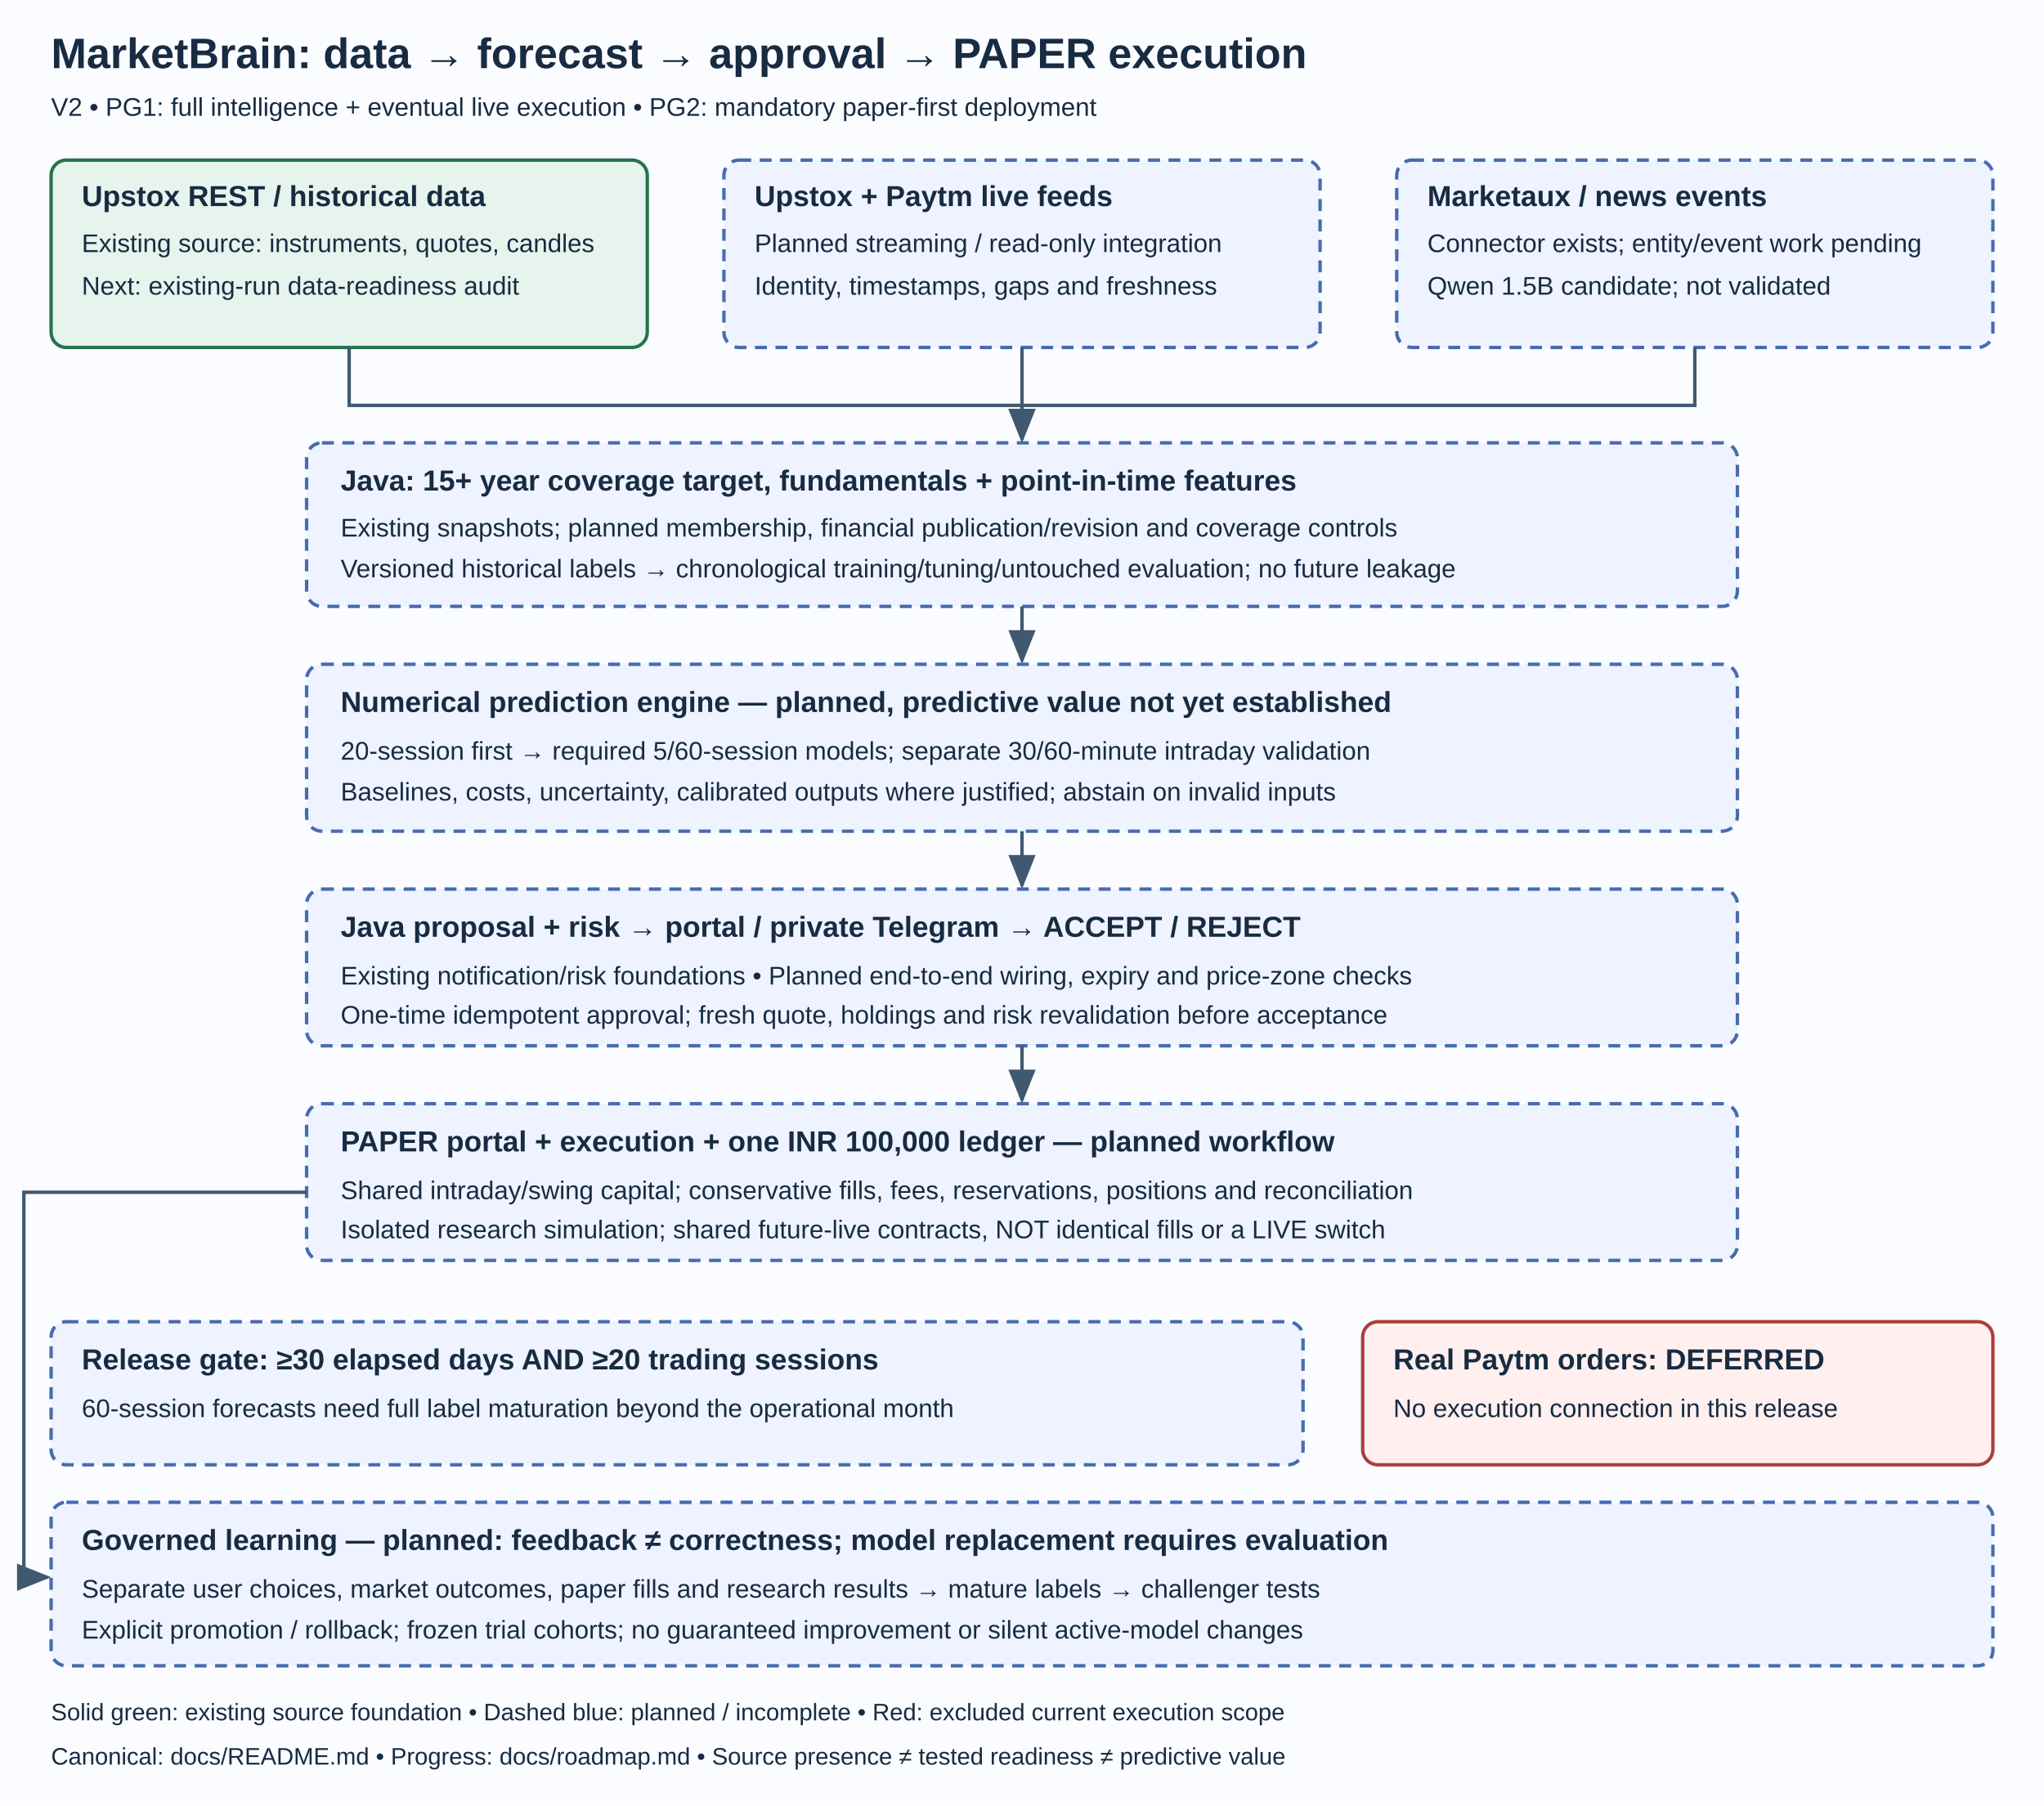
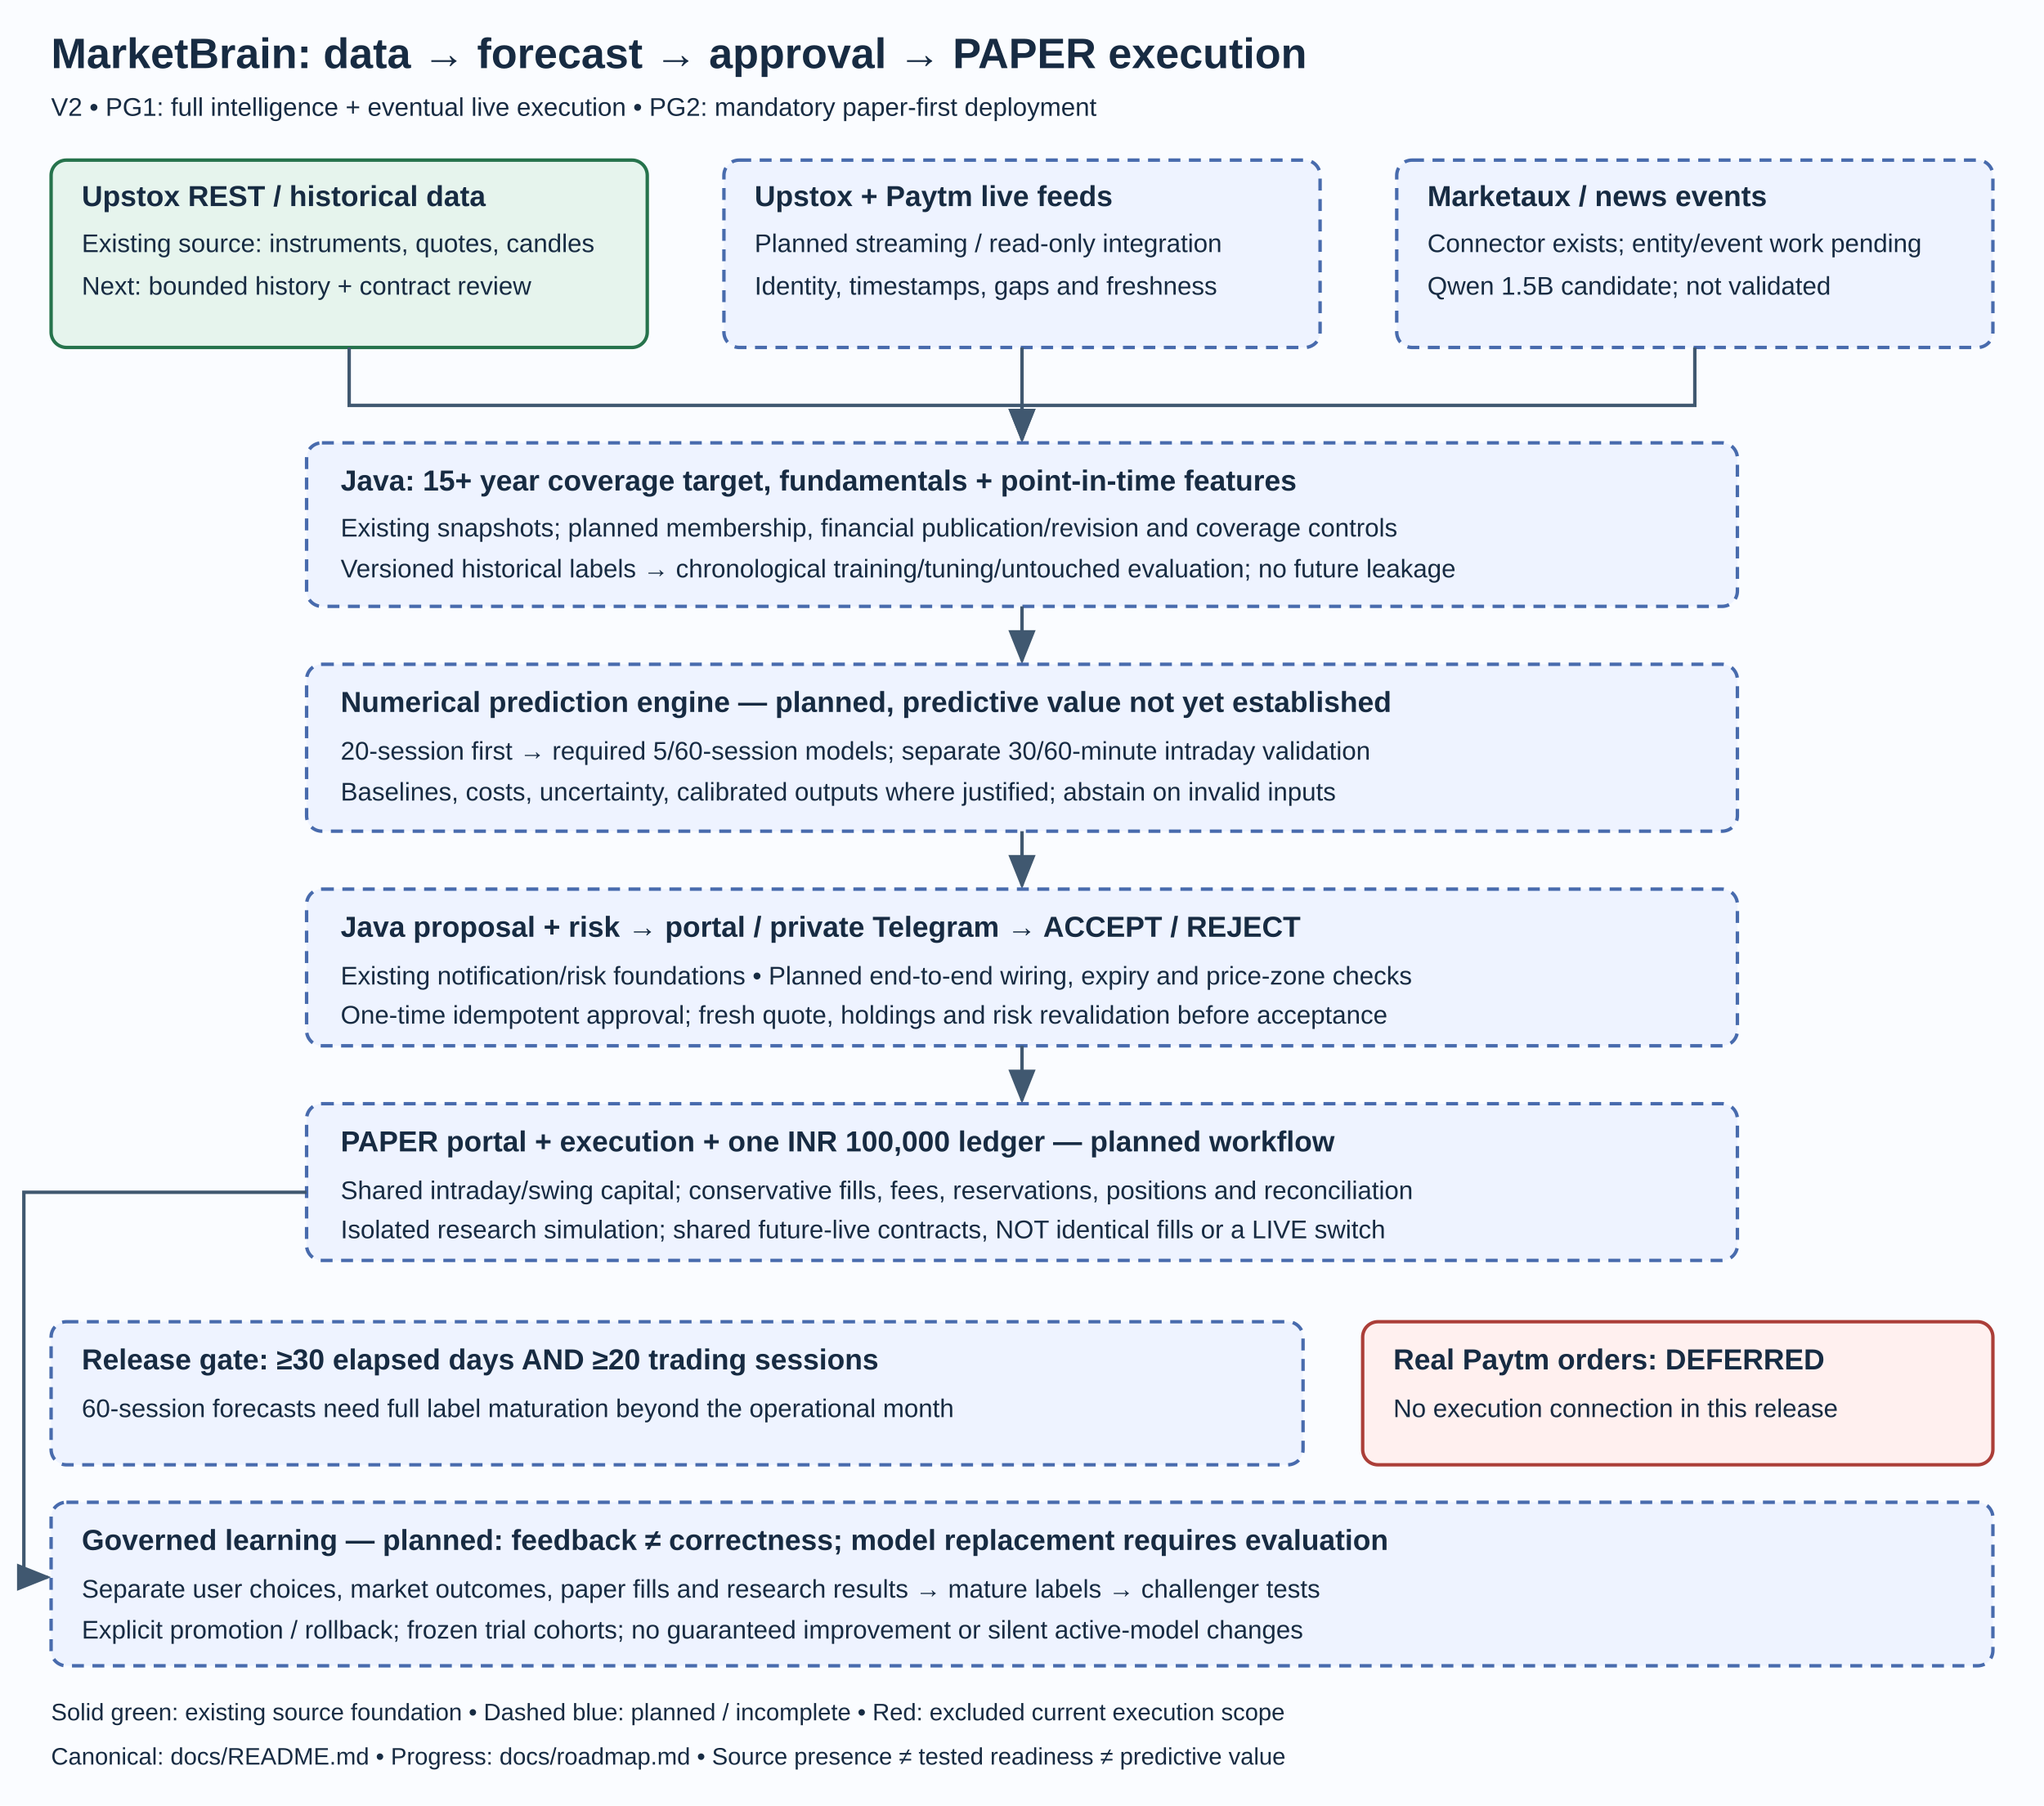
<svg xmlns="http://www.w3.org/2000/svg" width="1200" height="1060" viewBox="0 0 1200 1060" role="img" aria-labelledby="title desc">
  <defs>
    <marker id="arrow" markerWidth="10" markerHeight="8" refX="9" refY="4" orient="auto">
      <path d="M0,0 L10,4 L0,8 Z" fill="#405870" />
    </marker>
    <style>
      text { font-family: Arial, sans-serif; fill: #172b42; }
      .heading { font-size: 25px; font-weight: bold; }
      .label { font-size: 17px; font-weight: bold; }
      .body { font-size: 15px; }
      .small { font-size: 14px; }
      .existing { fill: #e6f4ed; stroke: #26734c; stroke-width: 2; }
      .planned { fill: #eef3ff; stroke: #486bad; stroke-width: 2; stroke-dasharray: 7 5; }
      .blocked { fill: #fff0ef; stroke: #ab3e38; stroke-width: 2; }
      .line { fill: none; stroke: #405870; stroke-width: 2; marker-end: url(#arrow); }
    </style>
  </defs>
  <rect width="1200" height="1060" fill="#fafcff" />
  <text x="30" y="40" class="heading">MarketBrain: data → forecast → approval → PAPER execution</text>
  <text x="30" y="68" class="body">V2 • PG1: full intelligence + eventual live execution • PG2: mandatory paper-first deployment</text>
  <rect x="30" y="94" width="350" height="110" rx="9" class="existing" />
  <text x="48" y="121" class="label">Upstox REST / historical data</text>
  <text x="48" y="148" class="body">Existing source: instruments, quotes, candles</text>
-   <text x="48" y="173" class="body">Next: existing-run data-readiness audit</text>
+   <text x="48" y="173" class="body">Next: bounded history + contract review</text>
  <rect x="425" y="94" width="350" height="110" rx="9" class="planned" />
  <text x="443" y="121" class="label">Upstox + Paytm live feeds</text>
  <text x="443" y="148" class="body">Planned streaming / read-only integration</text>
  <text x="443" y="173" class="body">Identity, timestamps, gaps and freshness</text>
  <rect x="820" y="94" width="350" height="110" rx="9" class="planned" />
  <text x="838" y="121" class="label">Marketaux / news events</text>
  <text x="838" y="148" class="body">Connector exists; entity/event work pending</text>
  <text x="838" y="173" class="body">Qwen 1.5B candidate; not validated</text>
  <path d="M205 204 V238 H600 V258" class="line" />
  <path d="M600 204 V258" class="line" />
  <path d="M995 204 V238 H600" fill="none" stroke="#405870" stroke-width="2" />
  <rect x="180" y="260" width="840" height="96" rx="9" class="planned" />
  <text x="200" y="288" class="label">Java: 15+ year coverage target, fundamentals + point-in-time features</text>
  <text x="200" y="315" class="body">Existing snapshots; planned membership, financial publication/revision and coverage controls</text>
  <text x="200" y="339" class="body">Versioned historical labels → chronological training/tuning/untouched evaluation; no future leakage</text>
  <path d="M600 356 V388" class="line" />
  <rect x="180" y="390" width="840" height="98" rx="9" class="planned" />
  <text x="200" y="418" class="label">Numerical prediction engine — planned, predictive value not yet established</text>
  <text x="200" y="446" class="body">20-session first → required 5/60-session models; separate 30/60-minute intraday validation</text>
  <text x="200" y="470" class="body">Baselines, costs, uncertainty, calibrated outputs where justified; abstain on invalid inputs</text>
  <path d="M600 488 V520" class="line" />
  <rect x="180" y="522" width="840" height="92" rx="9" class="planned" />
  <text x="200" y="550" class="label">Java proposal + risk → portal / private Telegram → ACCEPT / REJECT</text>
  <text x="200" y="578" class="body">Existing notification/risk foundations • Planned end-to-end wiring, expiry and price-zone checks</text>
  <text x="200" y="601" class="body">One-time idempotent approval; fresh quote, holdings and risk revalidation before acceptance</text>
  <path d="M600 614 V646" class="line" />
  <rect x="180" y="648" width="840" height="92" rx="9" class="planned" />
  <text x="200" y="676" class="label">PAPER portal + execution + one INR 100,000 ledger — planned workflow</text>
  <text x="200" y="704" class="body">Shared intraday/swing capital; conservative fills, fees, reservations, positions and reconciliation</text>
  <text x="200" y="727" class="body">Isolated research simulation; shared future-live contracts, NOT identical fills or a LIVE switch</text>
  <rect x="30" y="776" width="735" height="84" rx="9" class="planned" />
  <text x="48" y="804" class="label">Release gate: ≥30 elapsed days AND ≥20 trading sessions</text>
  <text x="48" y="832" class="body">60-session forecasts need full label maturation beyond the operational month</text>
  <rect x="800" y="776" width="370" height="84" rx="9" class="blocked" />
  <text x="818" y="804" class="label">Real Paytm orders: DEFERRED</text>
  <text x="818" y="832" class="body">No execution connection in this release</text>
  <path d="M180 700 H14 V926 H28" class="line" />
  <rect x="30" y="882" width="1140" height="96" rx="9" class="planned" />
  <text x="48" y="910" class="label">Governed learning — planned: feedback ≠ correctness; model replacement requires evaluation</text>
  <text x="48" y="938" class="body">Separate user choices, market outcomes, paper fills and research results → mature labels → challenger tests</text>
  <text x="48" y="962" class="body">Explicit promotion / rollback; frozen trial cohorts; no guaranteed improvement or silent active-model changes</text>
  <text x="30" y="1010" class="small">Solid green: existing source foundation • Dashed blue: planned / incomplete • Red: excluded current execution scope</text>
  <text x="30" y="1036" class="small">Canonical: docs/README.md • Progress: docs/roadmap.md • Source presence ≠ tested readiness ≠ predictive value</text>
</svg>
